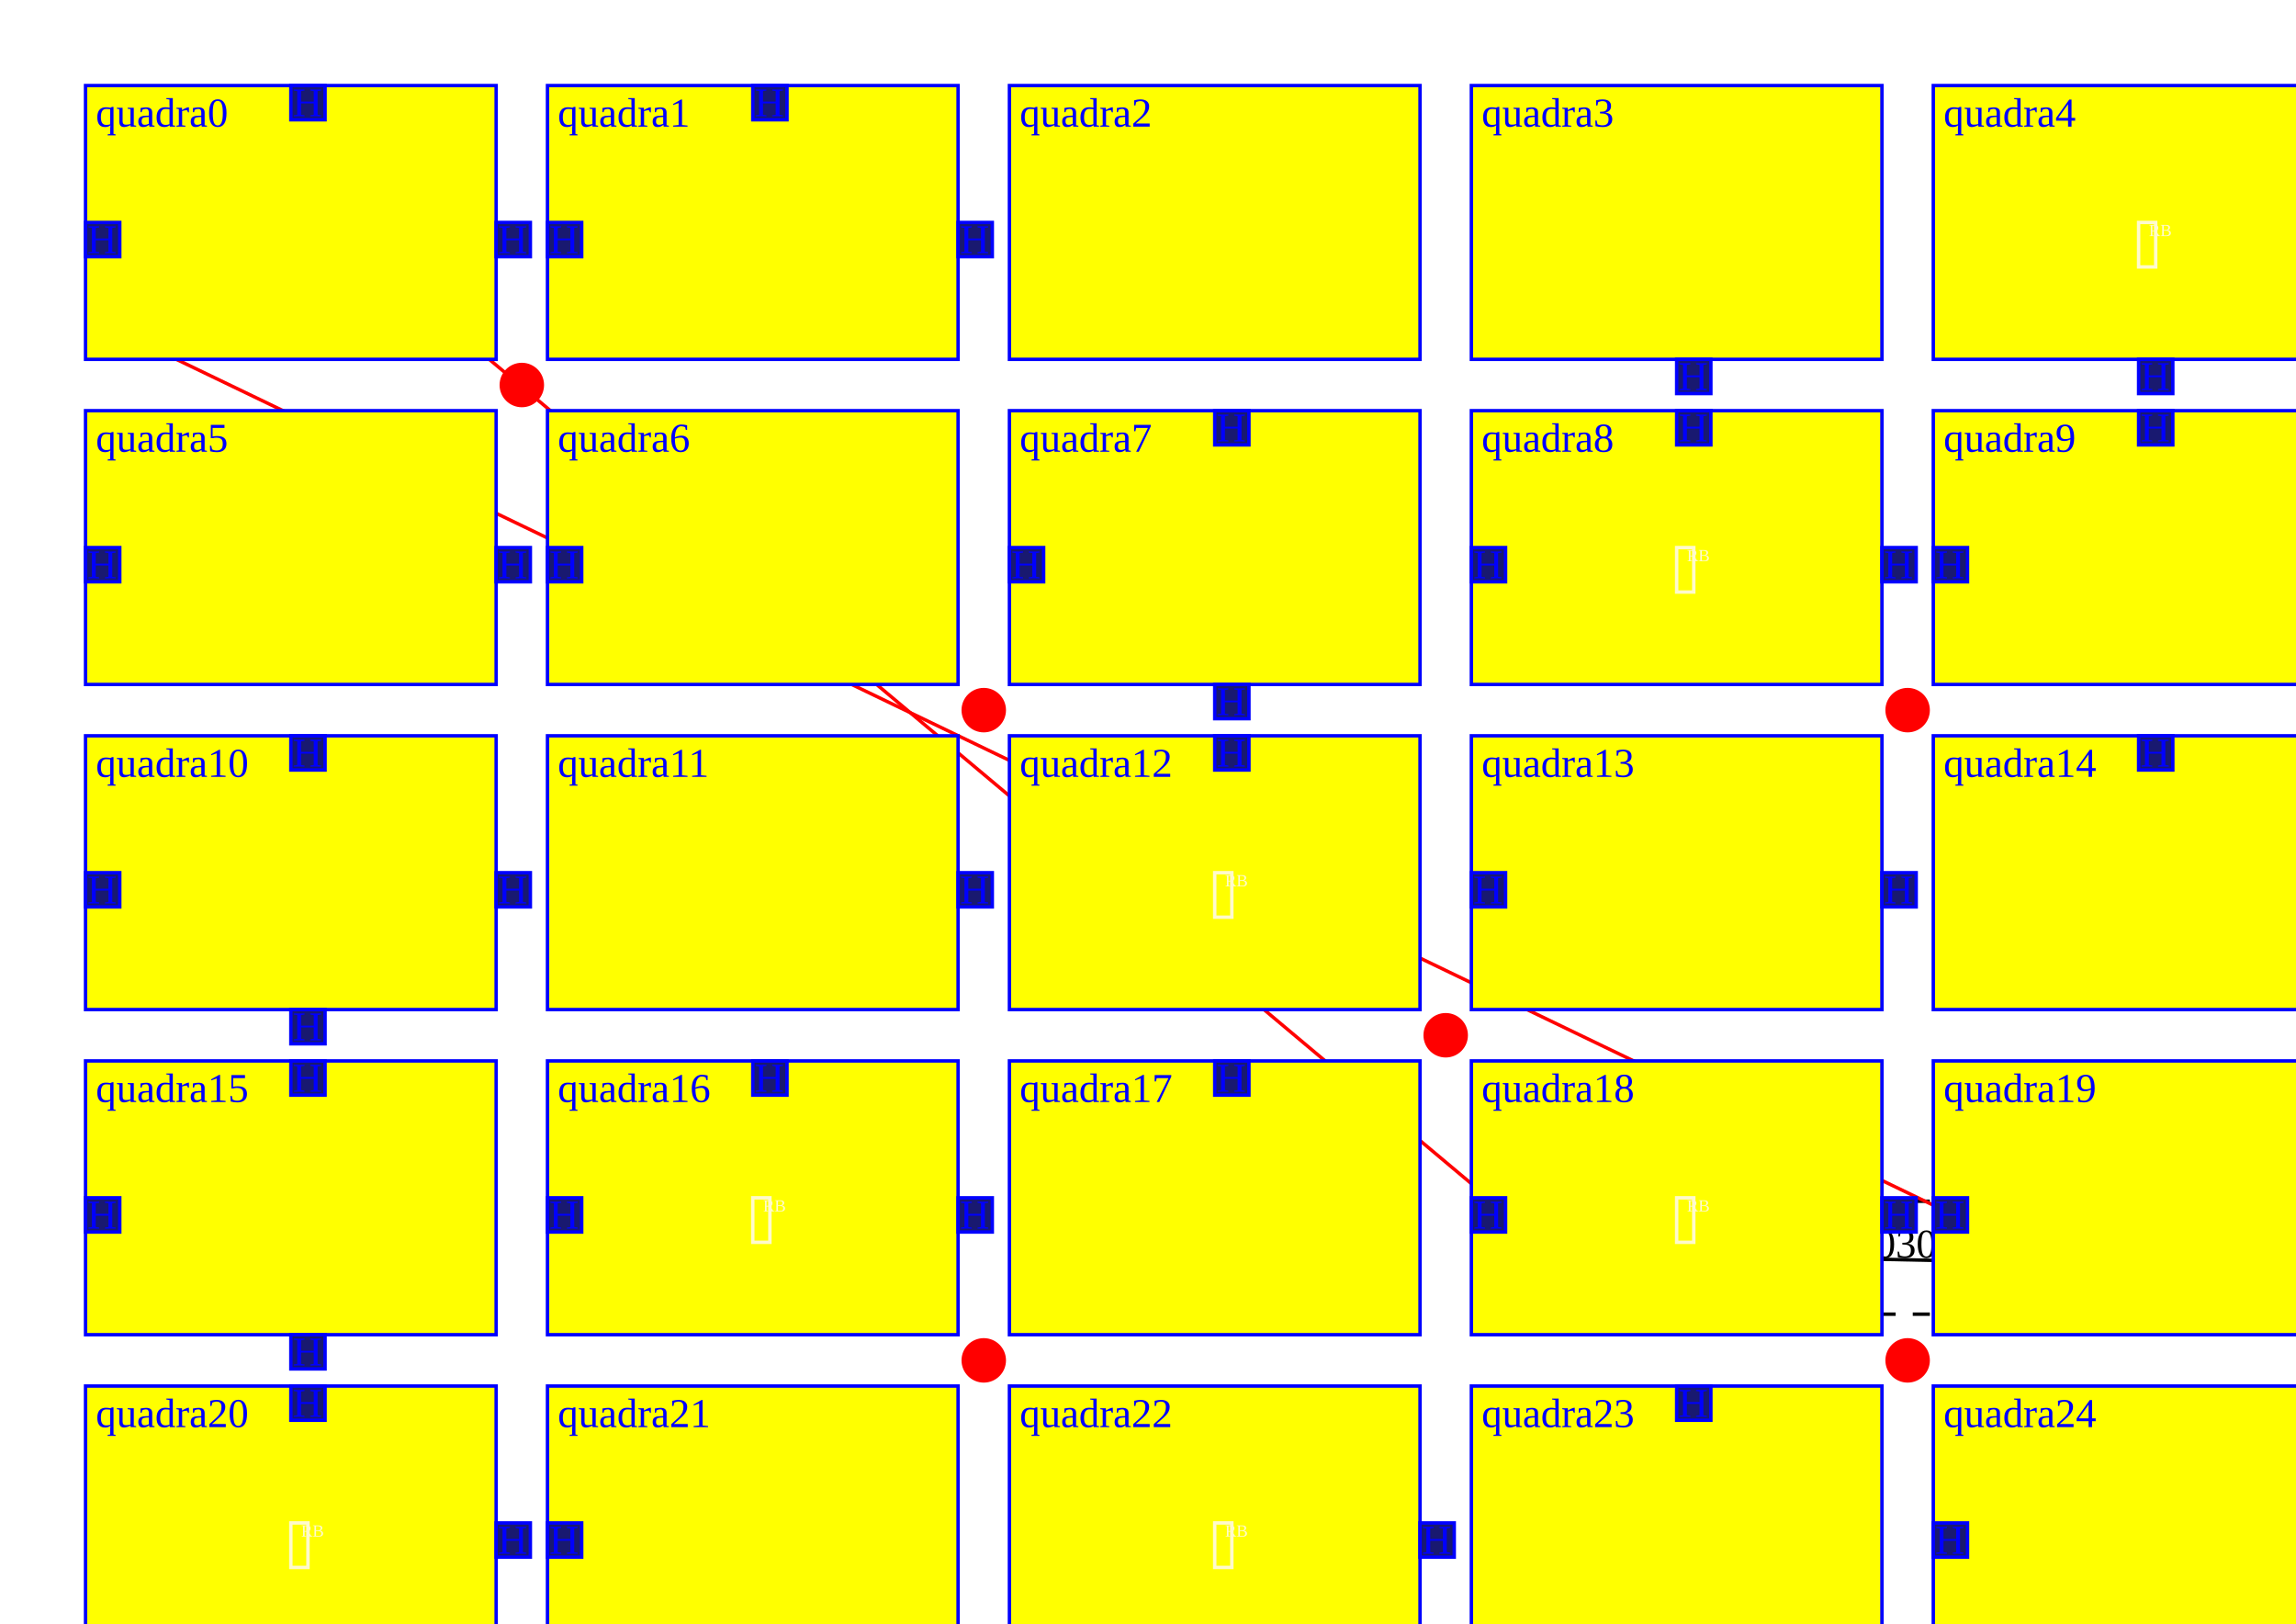
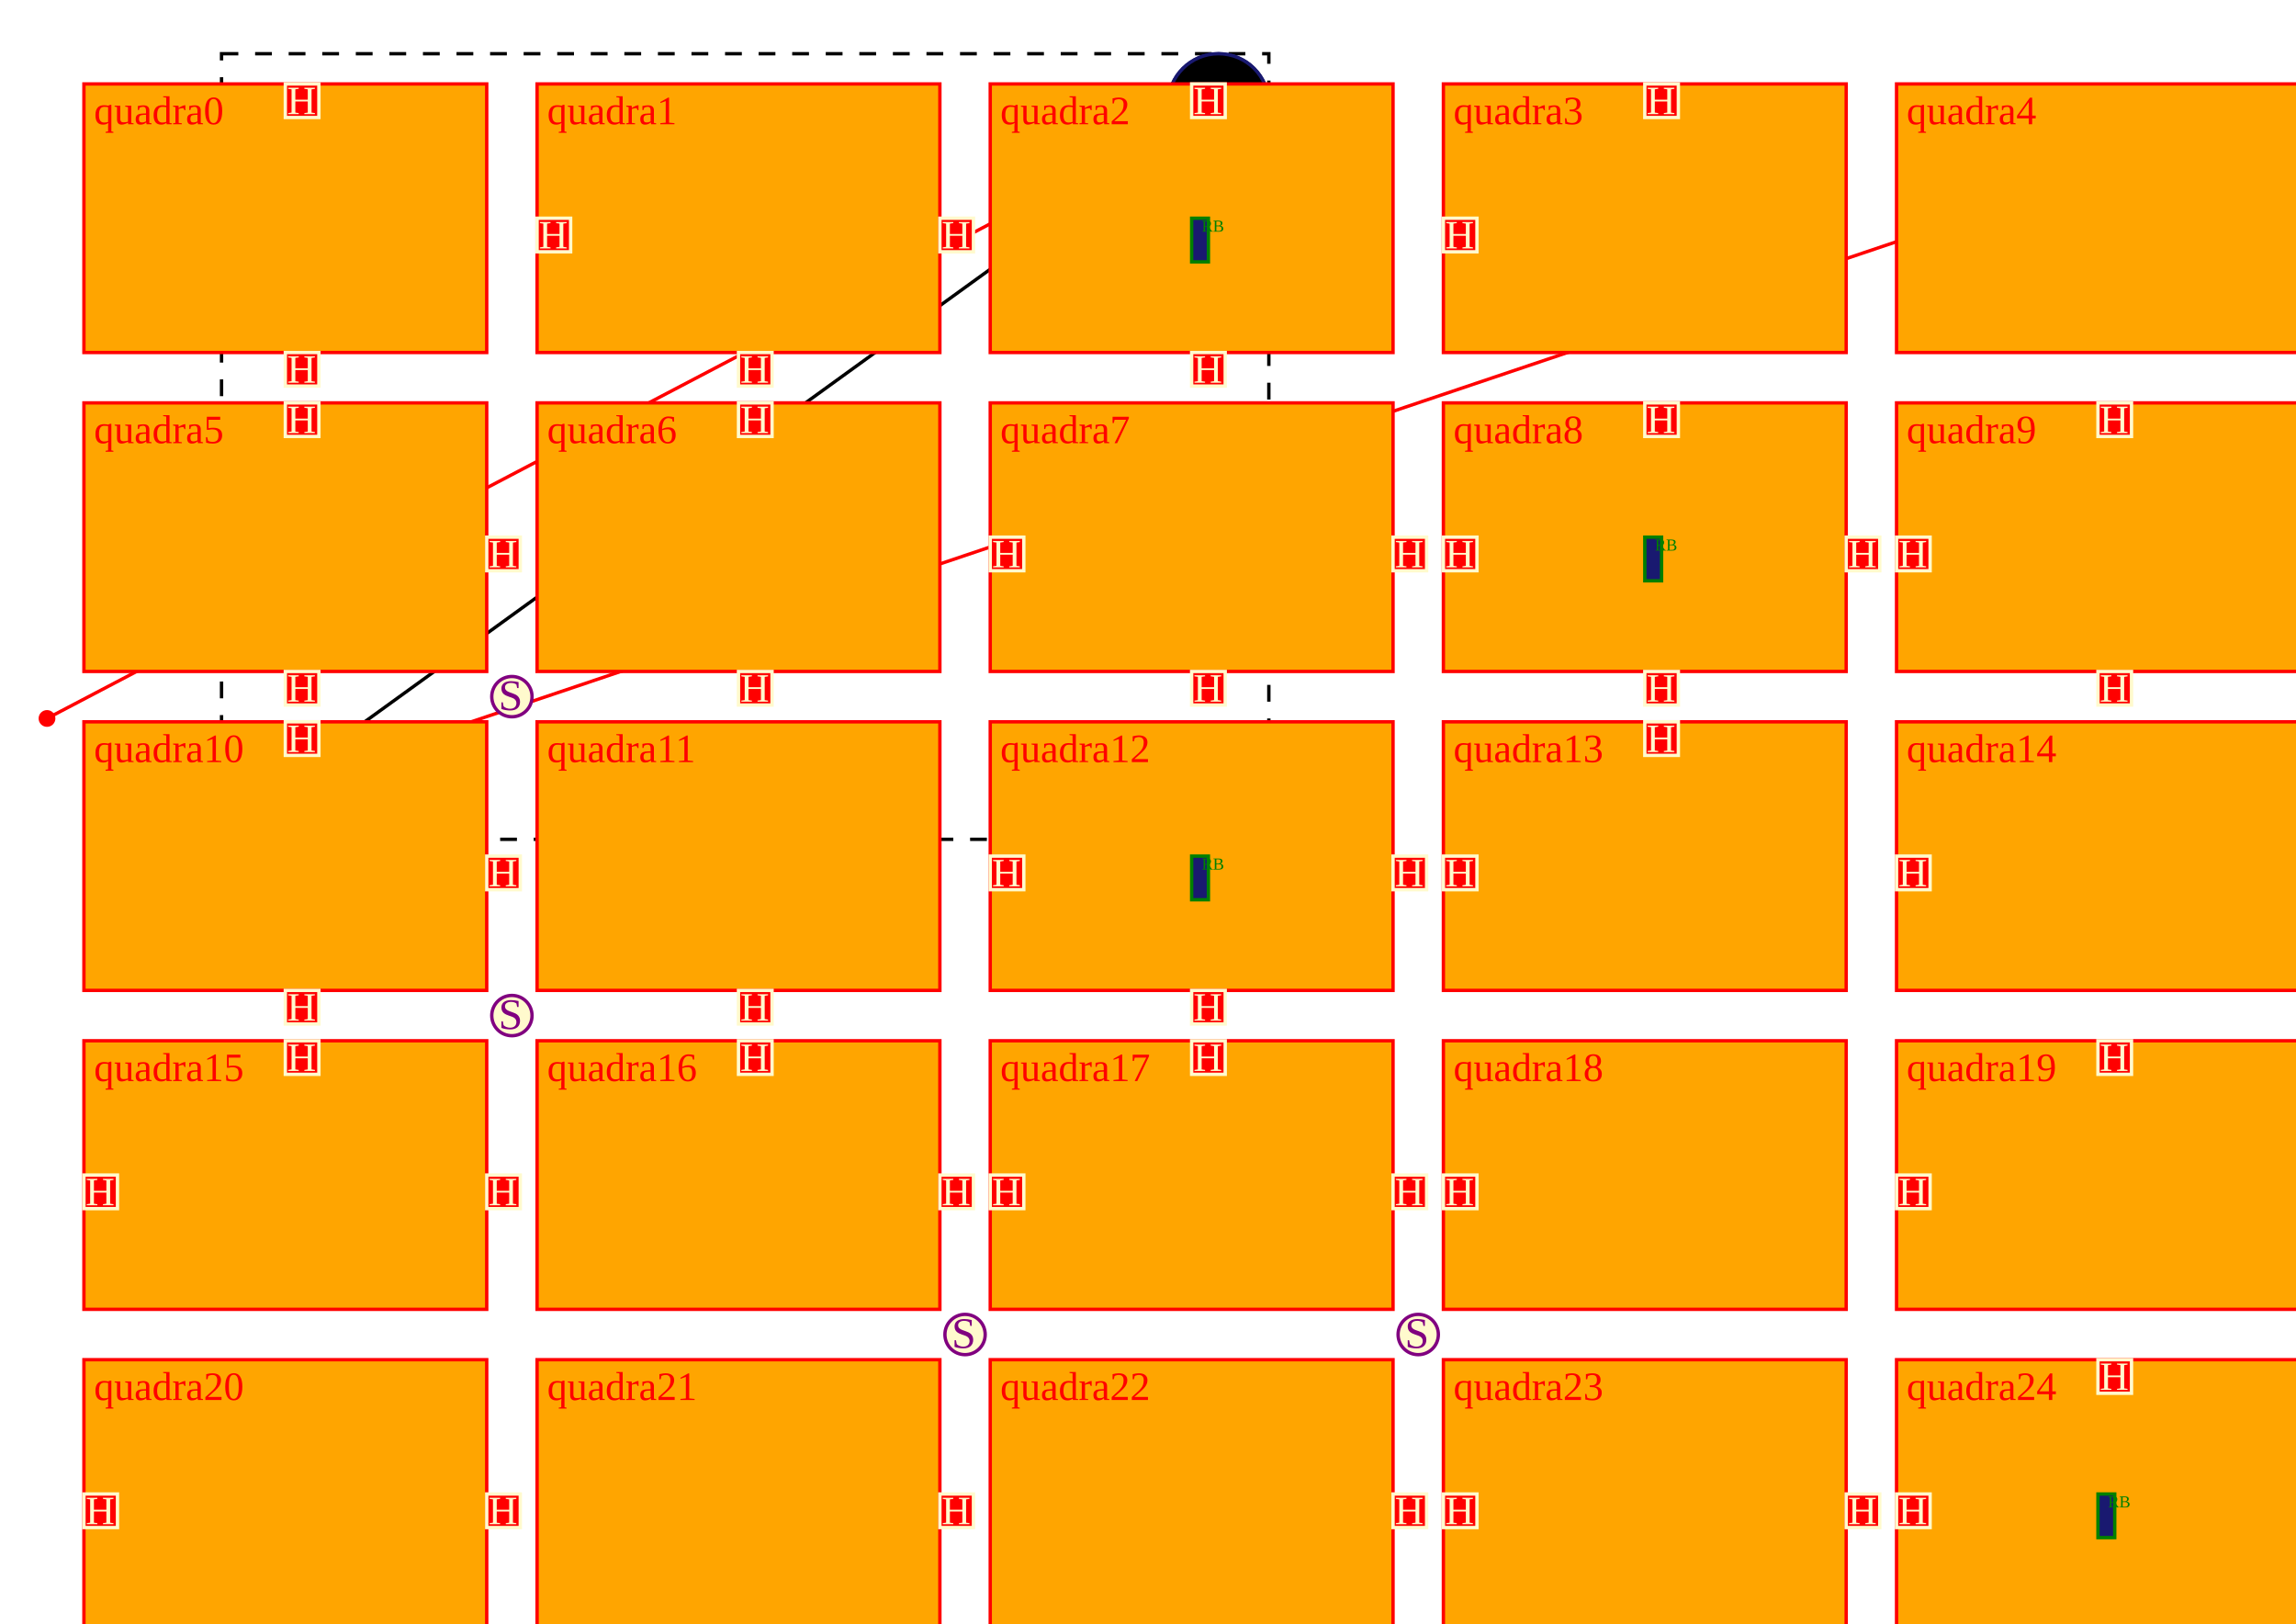
<svg>
-   <rect x="439" y="351" width="176" height="33" fill="none" stroke="black" stroke-dasharray="5" />
-   <circle cx="37" cy="98" r="2" fill="red" stroke="red" />
-   <line x1="37" y1="98" x2="600" y2="369" stroke="red" />
-   <circle cx="56" cy="32" r="2" fill="red" stroke="red" />
-   <line x1="56" y1="32" x2="454" y2="366" stroke="red" />
-   <line x1="600" y1="369" x2="454" y2="366" stroke="black" />
-   <text x="527" y="367.5"> 146.030819 </text>
-   <circle cx="600" cy="369" r="15" fill="black" stroke="midnightblue" stroke-width="1" />
-   <rect x="439" y="351" width="30" height="30" fill="black" stroke="midnightblue" stroke-width="1" />
-   <circle cx="600" cy="369" r="15" fill="black" stroke="midnightblue" stroke-width="1" />
-   <rect x="439" y="351" width="30" height="30" fill="black" stroke="midnightblue" stroke-width="1" />
-   <rect x="25" y="25" width="120" height="80" fill="yellow" stroke="blue" stroke-width="1" />
-   <text x="28" y="37" font-size="12" fill="blue"> quadra0 </text>
-   <rect x="160" y="25" width="120" height="80" fill="yellow" stroke="blue" stroke-width="1" />
-   <text x="163" y="37" font-size="12" fill="blue"> quadra1 </text>
-   <rect x="295" y="25" width="120" height="80" fill="yellow" stroke="blue" stroke-width="1" />
-   <text x="298" y="37" font-size="12" fill="blue"> quadra2 </text>
-   <rect x="430" y="25" width="120" height="80" fill="yellow" stroke="blue" stroke-width="1" />
-   <text x="433" y="37" font-size="12" fill="blue"> quadra3 </text>
-   <rect x="565" y="25" width="120" height="80" fill="yellow" stroke="blue" stroke-width="1" />
-   <text x="568" y="37" font-size="12" fill="blue"> quadra4 </text>
-   <rect x="25" y="120" width="120" height="80" fill="yellow" stroke="blue" stroke-width="1" />
-   <text x="28" y="132" font-size="12" fill="blue"> quadra5 </text>
-   <rect x="160" y="120" width="120" height="80" fill="yellow" stroke="blue" stroke-width="1" />
-   <text x="163" y="132" font-size="12" fill="blue"> quadra6 </text>
-   <rect x="295" y="120" width="120" height="80" fill="yellow" stroke="blue" stroke-width="1" />
-   <text x="298" y="132" font-size="12" fill="blue"> quadra7 </text>
-   <rect x="430" y="120" width="120" height="80" fill="yellow" stroke="blue" stroke-width="1" />
-   <text x="433" y="132" font-size="12" fill="blue"> quadra8 </text>
-   <rect x="565" y="120" width="120" height="80" fill="yellow" stroke="blue" stroke-width="1" />
-   <text x="568" y="132" font-size="12" fill="blue"> quadra9 </text>
-   <rect x="25" y="215" width="120" height="80" fill="yellow" stroke="blue" stroke-width="1" />
-   <text x="28" y="227" font-size="12" fill="blue"> quadra10 </text>
-   <rect x="160" y="215" width="120" height="80" fill="yellow" stroke="blue" stroke-width="1" />
-   <text x="163" y="227" font-size="12" fill="blue"> quadra11 </text>
-   <rect x="295" y="215" width="120" height="80" fill="yellow" stroke="blue" stroke-width="1" />
-   <text x="298" y="227" font-size="12" fill="blue"> quadra12 </text>
-   <rect x="430" y="215" width="120" height="80" fill="yellow" stroke="blue" stroke-width="1" />
-   <text x="433" y="227" font-size="12" fill="blue"> quadra13 </text>
-   <rect x="565" y="215" width="120" height="80" fill="yellow" stroke="blue" stroke-width="1" />
-   <text x="568" y="227" font-size="12" fill="blue"> quadra14 </text>
-   <rect x="25" y="310" width="120" height="80" fill="yellow" stroke="blue" stroke-width="1" />
-   <text x="28" y="322" font-size="12" fill="blue"> quadra15 </text>
-   <rect x="160" y="310" width="120" height="80" fill="yellow" stroke="blue" stroke-width="1" />
-   <text x="163" y="322" font-size="12" fill="blue"> quadra16 </text>
-   <rect x="295" y="310" width="120" height="80" fill="yellow" stroke="blue" stroke-width="1" />
-   <text x="298" y="322" font-size="12" fill="blue"> quadra17 </text>
-   <rect x="430" y="310" width="120" height="80" fill="yellow" stroke="blue" stroke-width="1" />
-   <text x="433" y="322" font-size="12" fill="blue"> quadra18 </text>
-   <rect x="565" y="310" width="120" height="80" fill="yellow" stroke="blue" stroke-width="1" />
-   <text x="568" y="322" font-size="12" fill="blue"> quadra19 </text>
-   <rect x="25" y="405" width="120" height="80" fill="yellow" stroke="blue" stroke-width="1" />
-   <text x="28" y="417" font-size="12" fill="blue"> quadra20 </text>
-   <rect x="160" y="405" width="120" height="80" fill="yellow" stroke="blue" stroke-width="1" />
-   <text x="163" y="417" font-size="12" fill="blue"> quadra21 </text>
-   <rect x="295" y="405" width="120" height="80" fill="yellow" stroke="blue" stroke-width="1" />
-   <text x="298" y="417" font-size="12" fill="blue"> quadra22 </text>
-   <rect x="430" y="405" width="120" height="80" fill="yellow" stroke="blue" stroke-width="1" />
-   <text x="433" y="417" font-size="12" fill="blue"> quadra23 </text>
-   <rect x="565" y="405" width="120" height="80" fill="yellow" stroke="blue" stroke-width="1" />
-   <text x="568" y="417" font-size="12" fill="blue"> quadra24 </text>
-   <rect x="85" y="25" width="10" height="10" fill="midnightblue" stroke="blue" stroke-width="1" />
-   <text x="85.5" y="34" font-size="12" fill="blue"> H </text>
-   <rect x="145" y="65" width="10" height="10" fill="midnightblue" stroke="blue" stroke-width="1" />
-   <text x="145.5" y="74" font-size="12" fill="blue"> H </text>
-   <rect x="25" y="65" width="10" height="10" fill="midnightblue" stroke="blue" stroke-width="1" />
-   <text x="25.5" y="74" font-size="12" fill="blue"> H </text>
-   <rect x="220" y="25" width="10" height="10" fill="midnightblue" stroke="blue" stroke-width="1" />
-   <text x="220.5" y="34" font-size="12" fill="blue"> H </text>
-   <rect x="280" y="65" width="10" height="10" fill="midnightblue" stroke="blue" stroke-width="1" />
-   <text x="280.5" y="74" font-size="12" fill="blue"> H </text>
-   <rect x="160" y="65" width="10" height="10" fill="midnightblue" stroke="blue" stroke-width="1" />
-   <text x="160.5" y="74" font-size="12" fill="blue"> H </text>
-   <rect x="490" y="105" width="10" height="10" fill="midnightblue" stroke="blue" stroke-width="1" />
-   <text x="490.5" y="114" font-size="12" fill="blue"> H </text>
-   <rect x="625" y="105" width="10" height="10" fill="midnightblue" stroke="blue" stroke-width="1" />
-   <text x="625.5" y="114" font-size="12" fill="blue"> H </text>
-   <rect x="145" y="160" width="10" height="10" fill="midnightblue" stroke="blue" stroke-width="1" />
-   <text x="145.5" y="169" font-size="12" fill="blue"> H </text>
-   <rect x="25" y="160" width="10" height="10" fill="midnightblue" stroke="blue" stroke-width="1" />
-   <text x="25.5" y="169" font-size="12" fill="blue"> H </text>
-   <rect x="160" y="160" width="10" height="10" fill="midnightblue" stroke="blue" stroke-width="1" />
-   <text x="160.5" y="169" font-size="12" fill="blue"> H </text>
-   <rect x="355" y="120" width="10" height="10" fill="midnightblue" stroke="blue" stroke-width="1" />
-   <text x="355.5" y="129" font-size="12" fill="blue"> H </text>
-   <rect x="355" y="200" width="10" height="10" fill="midnightblue" stroke="blue" stroke-width="1" />
-   <text x="355.5" y="209" font-size="12" fill="blue"> H </text>
-   <rect x="295" y="160" width="10" height="10" fill="midnightblue" stroke="blue" stroke-width="1" />
-   <text x="295.5" y="169" font-size="12" fill="blue"> H </text>
-   <rect x="490" y="120" width="10" height="10" fill="midnightblue" stroke="blue" stroke-width="1" />
-   <text x="490.5" y="129" font-size="12" fill="blue"> H </text>
-   <rect x="550" y="160" width="10" height="10" fill="midnightblue" stroke="blue" stroke-width="1" />
-   <text x="550.5" y="169" font-size="12" fill="blue"> H </text>
-   <rect x="430" y="160" width="10" height="10" fill="midnightblue" stroke="blue" stroke-width="1" />
-   <text x="430.5" y="169" font-size="12" fill="blue"> H </text>
-   <rect x="625" y="120" width="10" height="10" fill="midnightblue" stroke="blue" stroke-width="1" />
-   <text x="625.5" y="129" font-size="12" fill="blue"> H </text>
-   <rect x="565" y="160" width="10" height="10" fill="midnightblue" stroke="blue" stroke-width="1" />
-   <text x="565.5" y="169" font-size="12" fill="blue"> H </text>
-   <rect x="85" y="215" width="10" height="10" fill="midnightblue" stroke="blue" stroke-width="1" />
-   <text x="85.5" y="224" font-size="12" fill="blue"> H </text>
-   <rect x="145" y="255" width="10" height="10" fill="midnightblue" stroke="blue" stroke-width="1" />
-   <text x="145.5" y="264" font-size="12" fill="blue"> H </text>
-   <rect x="85" y="295" width="10" height="10" fill="midnightblue" stroke="blue" stroke-width="1" />
-   <text x="85.5" y="304" font-size="12" fill="blue"> H </text>
-   <rect x="25" y="255" width="10" height="10" fill="midnightblue" stroke="blue" stroke-width="1" />
-   <text x="25.5" y="264" font-size="12" fill="blue"> H </text>
-   <rect x="280" y="255" width="10" height="10" fill="midnightblue" stroke="blue" stroke-width="1" />
-   <text x="280.5" y="264" font-size="12" fill="blue"> H </text>
-   <rect x="355" y="215" width="10" height="10" fill="midnightblue" stroke="blue" stroke-width="1" />
-   <text x="355.5" y="224" font-size="12" fill="blue"> H </text>
-   <rect x="550" y="255" width="10" height="10" fill="midnightblue" stroke="blue" stroke-width="1" />
-   <text x="550.5" y="264" font-size="12" fill="blue"> H </text>
-   <rect x="430" y="255" width="10" height="10" fill="midnightblue" stroke="blue" stroke-width="1" />
-   <text x="430.5" y="264" font-size="12" fill="blue"> H </text>
-   <rect x="625" y="215" width="10" height="10" fill="midnightblue" stroke="blue" stroke-width="1" />
-   <text x="625.5" y="224" font-size="12" fill="blue"> H </text>
-   <rect x="685" y="255" width="10" height="10" fill="midnightblue" stroke="blue" stroke-width="1" />
-   <text x="685.5" y="264" font-size="12" fill="blue"> H </text>
-   <rect x="85" y="310" width="10" height="10" fill="midnightblue" stroke="blue" stroke-width="1" />
-   <text x="85.5" y="319" font-size="12" fill="blue"> H </text>
-   <rect x="85" y="390" width="10" height="10" fill="midnightblue" stroke="blue" stroke-width="1" />
-   <text x="85.5" y="399" font-size="12" fill="blue"> H </text>
-   <rect x="25" y="350" width="10" height="10" fill="midnightblue" stroke="blue" stroke-width="1" />
-   <text x="25.5" y="359" font-size="12" fill="blue"> H </text>
-   <rect x="220" y="310" width="10" height="10" fill="midnightblue" stroke="blue" stroke-width="1" />
-   <text x="220.5" y="319" font-size="12" fill="blue"> H </text>
-   <rect x="280" y="350" width="10" height="10" fill="midnightblue" stroke="blue" stroke-width="1" />
-   <text x="280.5" y="359" font-size="12" fill="blue"> H </text>
-   <rect x="160" y="350" width="10" height="10" fill="midnightblue" stroke="blue" stroke-width="1" />
-   <text x="160.5" y="359" font-size="12" fill="blue"> H </text>
-   <rect x="355" y="310" width="10" height="10" fill="midnightblue" stroke="blue" stroke-width="1" />
-   <text x="355.5" y="319" font-size="12" fill="blue"> H </text>
-   <rect x="550" y="350" width="10" height="10" fill="midnightblue" stroke="blue" stroke-width="1" />
-   <text x="550.5" y="359" font-size="12" fill="blue"> H </text>
-   <rect x="430" y="350" width="10" height="10" fill="midnightblue" stroke="blue" stroke-width="1" />
-   <text x="430.5" y="359" font-size="12" fill="blue"> H </text>
-   <rect x="685" y="350" width="10" height="10" fill="midnightblue" stroke="blue" stroke-width="1" />
-   <text x="685.5" y="359" font-size="12" fill="blue"> H </text>
-   <rect x="565" y="350" width="10" height="10" fill="midnightblue" stroke="blue" stroke-width="1" />
-   <text x="565.5" y="359" font-size="12" fill="blue"> H </text>
-   <rect x="85" y="405" width="10" height="10" fill="midnightblue" stroke="blue" stroke-width="1" />
-   <text x="85.5" y="414" font-size="12" fill="blue"> H </text>
-   <rect x="145" y="445" width="10" height="10" fill="midnightblue" stroke="blue" stroke-width="1" />
-   <text x="145.5" y="454" font-size="12" fill="blue"> H </text>
-   <rect x="85" y="485" width="10" height="10" fill="midnightblue" stroke="blue" stroke-width="1" />
-   <text x="85.5" y="494" font-size="12" fill="blue"> H </text>
-   <rect x="220" y="485" width="10" height="10" fill="midnightblue" stroke="blue" stroke-width="1" />
-   <text x="220.5" y="494" font-size="12" fill="blue"> H </text>
-   <rect x="160" y="445" width="10" height="10" fill="midnightblue" stroke="blue" stroke-width="1" />
-   <text x="160.5" y="454" font-size="12" fill="blue"> H </text>
-   <rect x="415" y="445" width="10" height="10" fill="midnightblue" stroke="blue" stroke-width="1" />
-   <text x="415.5" y="454" font-size="12" fill="blue"> H </text>
-   <rect x="490" y="405" width="10" height="10" fill="midnightblue" stroke="blue" stroke-width="1" />
-   <text x="490.5" y="414" font-size="12" fill="blue"> H </text>
-   <rect x="625" y="485" width="10" height="10" fill="midnightblue" stroke="blue" stroke-width="1" />
-   <text x="625.5" y="494" font-size="12" fill="blue"> H </text>
-   <rect x="565" y="445" width="10" height="10" fill="midnightblue" stroke="blue" stroke-width="1" />
-   <text x="565.5" y="454" font-size="12" fill="blue"> H </text>
-   <circle cx="152.5" cy="112.5" r="6" fill="red" stroke="red" stroke-width="1" />
-   <text x="148.5" y="116.5" font-size="13" fill="red"> S </text>
-   <circle cx="287.5" cy="207.5" r="6" fill="red" stroke="red" stroke-width="1" />
-   <text x="283.5" y="211.5" font-size="13" fill="red"> S </text>
-   <circle cx="557.5" cy="207.5" r="6" fill="red" stroke="red" stroke-width="1" />
-   <text x="553.5" y="211.5" font-size="13" fill="red"> S </text>
-   <circle cx="422.5" cy="302.5" r="6" fill="red" stroke="red" stroke-width="1" />
-   <text x="418.5" y="306.5" font-size="13" fill="red"> S </text>
-   <circle cx="287.5" cy="397.5" r="6" fill="red" stroke="red" stroke-width="1" />
-   <text x="283.5" y="401.5" font-size="13" fill="red"> S </text>
-   <circle cx="557.5" cy="397.5" r="6" fill="red" stroke="red" stroke-width="1" />
-   <text x="553.5" y="401.5" font-size="13" fill="red"> S </text>
-   <circle cx="152.5" cy="492.5" r="6" fill="red" stroke="red" stroke-width="1" />
-   <text x="148.5" y="496.5" font-size="13" fill="red"> S </text>
-   <rect x="625" y="65" width="5" height="13" fill="yellow" stroke="lemonchiffon" stroke-width="1" />
-   <text x="628" y="69" font-size="5" fill="lemonchiffon"> RB </text>
-   <rect x="490" y="160" width="5" height="13" fill="yellow" stroke="lemonchiffon" stroke-width="1" />
-   <text x="493" y="164" font-size="5" fill="lemonchiffon"> RB </text>
-   <rect x="355" y="255" width="5" height="13" fill="yellow" stroke="lemonchiffon" stroke-width="1" />
-   <text x="358" y="259" font-size="5" fill="lemonchiffon"> RB </text>
-   <rect x="220" y="350" width="5" height="13" fill="yellow" stroke="lemonchiffon" stroke-width="1" />
-   <text x="223" y="354" font-size="5" fill="lemonchiffon"> RB </text>
-   <rect x="490" y="350" width="5" height="13" fill="yellow" stroke="lemonchiffon" stroke-width="1" />
-   <text x="493" y="354" font-size="5" fill="lemonchiffon"> RB </text>
-   <rect x="85" y="445" width="5" height="13" fill="yellow" stroke="lemonchiffon" stroke-width="1" />
-   <text x="88" y="449" font-size="5" fill="lemonchiffon"> RB </text>
-   <rect x="355" y="445" width="5" height="13" fill="yellow" stroke="lemonchiffon" stroke-width="1" />
-   <text x="358" y="449" font-size="5" fill="lemonchiffon"> RB </text>
+   <rect x="66" y="16" width="312" height="234" fill="none" stroke="black" stroke-dasharray="5" />
+   <circle cx="14" cy="214" r="2" fill="red" stroke="red" />
+   <line x1="14" y1="214" x2="363" y2="31" stroke="red" />
+   <circle cx="657" cy="41" r="2" fill="red" stroke="red" />
+   <line x1="657" y1="41" x2="81" y2="235" stroke="red" />
+   <line x1="363" y1="31" x2="81" y2="235" stroke="black" />
+   <text x="222" y="133"> 348.051720 </text>
+   <circle cx="363" cy="31" r="15" fill="black" stroke="midnightblue" stroke-width="1" />
+   <rect x="66" y="220" width="30" height="30" fill="black" stroke="midnightblue" stroke-width="1" />
+   <circle cx="363" cy="31" r="15" fill="black" stroke="midnightblue" stroke-width="1" />
+   <rect x="66" y="220" width="30" height="30" fill="black" stroke="midnightblue" stroke-width="1" />
+   <rect x="25" y="25" width="120" height="80" fill="orange" stroke="red" stroke-width="1" />
+   <text x="28" y="37" font-size="12" fill="red"> quadra0 </text>
+   <rect x="160" y="25" width="120" height="80" fill="orange" stroke="red" stroke-width="1" />
+   <text x="163" y="37" font-size="12" fill="red"> quadra1 </text>
+   <rect x="295" y="25" width="120" height="80" fill="orange" stroke="red" stroke-width="1" />
+   <text x="298" y="37" font-size="12" fill="red"> quadra2 </text>
+   <rect x="430" y="25" width="120" height="80" fill="orange" stroke="red" stroke-width="1" />
+   <text x="433" y="37" font-size="12" fill="red"> quadra3 </text>
+   <rect x="565" y="25" width="120" height="80" fill="orange" stroke="red" stroke-width="1" />
+   <text x="568" y="37" font-size="12" fill="red"> quadra4 </text>
+   <rect x="25" y="120" width="120" height="80" fill="orange" stroke="red" stroke-width="1" />
+   <text x="28" y="132" font-size="12" fill="red"> quadra5 </text>
+   <rect x="160" y="120" width="120" height="80" fill="orange" stroke="red" stroke-width="1" />
+   <text x="163" y="132" font-size="12" fill="red"> quadra6 </text>
+   <rect x="295" y="120" width="120" height="80" fill="orange" stroke="red" stroke-width="1" />
+   <text x="298" y="132" font-size="12" fill="red"> quadra7 </text>
+   <rect x="430" y="120" width="120" height="80" fill="orange" stroke="red" stroke-width="1" />
+   <text x="433" y="132" font-size="12" fill="red"> quadra8 </text>
+   <rect x="565" y="120" width="120" height="80" fill="orange" stroke="red" stroke-width="1" />
+   <text x="568" y="132" font-size="12" fill="red"> quadra9 </text>
+   <rect x="25" y="215" width="120" height="80" fill="orange" stroke="red" stroke-width="1" />
+   <text x="28" y="227" font-size="12" fill="red"> quadra10 </text>
+   <rect x="160" y="215" width="120" height="80" fill="orange" stroke="red" stroke-width="1" />
+   <text x="163" y="227" font-size="12" fill="red"> quadra11 </text>
+   <rect x="295" y="215" width="120" height="80" fill="orange" stroke="red" stroke-width="1" />
+   <text x="298" y="227" font-size="12" fill="red"> quadra12 </text>
+   <rect x="430" y="215" width="120" height="80" fill="orange" stroke="red" stroke-width="1" />
+   <text x="433" y="227" font-size="12" fill="red"> quadra13 </text>
+   <rect x="565" y="215" width="120" height="80" fill="orange" stroke="red" stroke-width="1" />
+   <text x="568" y="227" font-size="12" fill="red"> quadra14 </text>
+   <rect x="25" y="310" width="120" height="80" fill="orange" stroke="red" stroke-width="1" />
+   <text x="28" y="322" font-size="12" fill="red"> quadra15 </text>
+   <rect x="160" y="310" width="120" height="80" fill="orange" stroke="red" stroke-width="1" />
+   <text x="163" y="322" font-size="12" fill="red"> quadra16 </text>
+   <rect x="295" y="310" width="120" height="80" fill="orange" stroke="red" stroke-width="1" />
+   <text x="298" y="322" font-size="12" fill="red"> quadra17 </text>
+   <rect x="430" y="310" width="120" height="80" fill="orange" stroke="red" stroke-width="1" />
+   <text x="433" y="322" font-size="12" fill="red"> quadra18 </text>
+   <rect x="565" y="310" width="120" height="80" fill="orange" stroke="red" stroke-width="1" />
+   <text x="568" y="322" font-size="12" fill="red"> quadra19 </text>
+   <rect x="25" y="405" width="120" height="80" fill="orange" stroke="red" stroke-width="1" />
+   <text x="28" y="417" font-size="12" fill="red"> quadra20 </text>
+   <rect x="160" y="405" width="120" height="80" fill="orange" stroke="red" stroke-width="1" />
+   <text x="163" y="417" font-size="12" fill="red"> quadra21 </text>
+   <rect x="295" y="405" width="120" height="80" fill="orange" stroke="red" stroke-width="1" />
+   <text x="298" y="417" font-size="12" fill="red"> quadra22 </text>
+   <rect x="430" y="405" width="120" height="80" fill="orange" stroke="red" stroke-width="1" />
+   <text x="433" y="417" font-size="12" fill="red"> quadra23 </text>
+   <rect x="565" y="405" width="120" height="80" fill="orange" stroke="red" stroke-width="1" />
+   <text x="568" y="417" font-size="12" fill="red"> quadra24 </text>
+   <rect x="85" y="25" width="10" height="10" fill="red" stroke="lemonchiffon" stroke-width="1" />
+   <text x="85.5" y="34" font-size="12" fill="lemonchiffon"> H </text>
+   <rect x="85" y="105" width="10" height="10" fill="red" stroke="lemonchiffon" stroke-width="1" />
+   <text x="85.5" y="114" font-size="12" fill="lemonchiffon"> H </text>
+   <rect x="280" y="65" width="10" height="10" fill="red" stroke="lemonchiffon" stroke-width="1" />
+   <text x="280.5" y="74" font-size="12" fill="lemonchiffon"> H </text>
+   <rect x="220" y="105" width="10" height="10" fill="red" stroke="lemonchiffon" stroke-width="1" />
+   <text x="220.5" y="114" font-size="12" fill="lemonchiffon"> H </text>
+   <rect x="160" y="65" width="10" height="10" fill="red" stroke="lemonchiffon" stroke-width="1" />
+   <text x="160.5" y="74" font-size="12" fill="lemonchiffon"> H </text>
+   <rect x="355" y="25" width="10" height="10" fill="red" stroke="lemonchiffon" stroke-width="1" />
+   <text x="355.5" y="34" font-size="12" fill="lemonchiffon"> H </text>
+   <rect x="355" y="105" width="10" height="10" fill="red" stroke="lemonchiffon" stroke-width="1" />
+   <text x="355.5" y="114" font-size="12" fill="lemonchiffon"> H </text>
+   <rect x="490" y="25" width="10" height="10" fill="red" stroke="lemonchiffon" stroke-width="1" />
+   <text x="490.5" y="34" font-size="12" fill="lemonchiffon"> H </text>
+   <rect x="430" y="65" width="10" height="10" fill="red" stroke="lemonchiffon" stroke-width="1" />
+   <text x="430.5" y="74" font-size="12" fill="lemonchiffon"> H </text>
+   <rect x="685" y="65" width="10" height="10" fill="red" stroke="lemonchiffon" stroke-width="1" />
+   <text x="685.5" y="74" font-size="12" fill="lemonchiffon"> H </text>
+   <rect x="85" y="120" width="10" height="10" fill="red" stroke="lemonchiffon" stroke-width="1" />
+   <text x="85.5" y="129" font-size="12" fill="lemonchiffon"> H </text>
+   <rect x="145" y="160" width="10" height="10" fill="red" stroke="lemonchiffon" stroke-width="1" />
+   <text x="145.5" y="169" font-size="12" fill="lemonchiffon"> H </text>
+   <rect x="85" y="200" width="10" height="10" fill="red" stroke="lemonchiffon" stroke-width="1" />
+   <text x="85.5" y="209" font-size="12" fill="lemonchiffon"> H </text>
+   <rect x="220" y="120" width="10" height="10" fill="red" stroke="lemonchiffon" stroke-width="1" />
+   <text x="220.5" y="129" font-size="12" fill="lemonchiffon"> H </text>
+   <rect x="220" y="200" width="10" height="10" fill="red" stroke="lemonchiffon" stroke-width="1" />
+   <text x="220.5" y="209" font-size="12" fill="lemonchiffon"> H </text>
+   <rect x="415" y="160" width="10" height="10" fill="red" stroke="lemonchiffon" stroke-width="1" />
+   <text x="415.5" y="169" font-size="12" fill="lemonchiffon"> H </text>
+   <rect x="355" y="200" width="10" height="10" fill="red" stroke="lemonchiffon" stroke-width="1" />
+   <text x="355.5" y="209" font-size="12" fill="lemonchiffon"> H </text>
+   <rect x="295" y="160" width="10" height="10" fill="red" stroke="lemonchiffon" stroke-width="1" />
+   <text x="295.5" y="169" font-size="12" fill="lemonchiffon"> H </text>
+   <rect x="490" y="120" width="10" height="10" fill="red" stroke="lemonchiffon" stroke-width="1" />
+   <text x="490.5" y="129" font-size="12" fill="lemonchiffon"> H </text>
+   <rect x="550" y="160" width="10" height="10" fill="red" stroke="lemonchiffon" stroke-width="1" />
+   <text x="550.5" y="169" font-size="12" fill="lemonchiffon"> H </text>
+   <rect x="490" y="200" width="10" height="10" fill="red" stroke="lemonchiffon" stroke-width="1" />
+   <text x="490.5" y="209" font-size="12" fill="lemonchiffon"> H </text>
+   <rect x="430" y="160" width="10" height="10" fill="red" stroke="lemonchiffon" stroke-width="1" />
+   <text x="430.5" y="169" font-size="12" fill="lemonchiffon"> H </text>
+   <rect x="625" y="120" width="10" height="10" fill="red" stroke="lemonchiffon" stroke-width="1" />
+   <text x="625.5" y="129" font-size="12" fill="lemonchiffon"> H </text>
+   <rect x="625" y="200" width="10" height="10" fill="red" stroke="lemonchiffon" stroke-width="1" />
+   <text x="625.5" y="209" font-size="12" fill="lemonchiffon"> H </text>
+   <rect x="565" y="160" width="10" height="10" fill="red" stroke="lemonchiffon" stroke-width="1" />
+   <text x="565.5" y="169" font-size="12" fill="lemonchiffon"> H </text>
+   <rect x="85" y="215" width="10" height="10" fill="red" stroke="lemonchiffon" stroke-width="1" />
+   <text x="85.5" y="224" font-size="12" fill="lemonchiffon"> H </text>
+   <rect x="145" y="255" width="10" height="10" fill="red" stroke="lemonchiffon" stroke-width="1" />
+   <text x="145.5" y="264" font-size="12" fill="lemonchiffon"> H </text>
+   <rect x="85" y="295" width="10" height="10" fill="red" stroke="lemonchiffon" stroke-width="1" />
+   <text x="85.5" y="304" font-size="12" fill="lemonchiffon"> H </text>
+   <rect x="220" y="295" width="10" height="10" fill="red" stroke="lemonchiffon" stroke-width="1" />
+   <text x="220.5" y="304" font-size="12" fill="lemonchiffon"> H </text>
+   <rect x="415" y="255" width="10" height="10" fill="red" stroke="lemonchiffon" stroke-width="1" />
+   <text x="415.5" y="264" font-size="12" fill="lemonchiffon"> H </text>
+   <rect x="355" y="295" width="10" height="10" fill="red" stroke="lemonchiffon" stroke-width="1" />
+   <text x="355.5" y="304" font-size="12" fill="lemonchiffon"> H </text>
+   <rect x="295" y="255" width="10" height="10" fill="red" stroke="lemonchiffon" stroke-width="1" />
+   <text x="295.5" y="264" font-size="12" fill="lemonchiffon"> H </text>
+   <rect x="490" y="215" width="10" height="10" fill="red" stroke="lemonchiffon" stroke-width="1" />
+   <text x="490.5" y="224" font-size="12" fill="lemonchiffon"> H </text>
+   <rect x="430" y="255" width="10" height="10" fill="red" stroke="lemonchiffon" stroke-width="1" />
+   <text x="430.5" y="264" font-size="12" fill="lemonchiffon"> H </text>
+   <rect x="565" y="255" width="10" height="10" fill="red" stroke="lemonchiffon" stroke-width="1" />
+   <text x="565.5" y="264" font-size="12" fill="lemonchiffon"> H </text>
+   <rect x="85" y="310" width="10" height="10" fill="red" stroke="lemonchiffon" stroke-width="1" />
+   <text x="85.5" y="319" font-size="12" fill="lemonchiffon"> H </text>
+   <rect x="145" y="350" width="10" height="10" fill="red" stroke="lemonchiffon" stroke-width="1" />
+   <text x="145.5" y="359" font-size="12" fill="lemonchiffon"> H </text>
+   <rect x="25" y="350" width="10" height="10" fill="red" stroke="lemonchiffon" stroke-width="1" />
+   <text x="25.5" y="359" font-size="12" fill="lemonchiffon"> H </text>
+   <rect x="220" y="310" width="10" height="10" fill="red" stroke="lemonchiffon" stroke-width="1" />
+   <text x="220.5" y="319" font-size="12" fill="lemonchiffon"> H </text>
+   <rect x="280" y="350" width="10" height="10" fill="red" stroke="lemonchiffon" stroke-width="1" />
+   <text x="280.5" y="359" font-size="12" fill="lemonchiffon"> H </text>
+   <rect x="355" y="310" width="10" height="10" fill="red" stroke="lemonchiffon" stroke-width="1" />
+   <text x="355.5" y="319" font-size="12" fill="lemonchiffon"> H </text>
+   <rect x="415" y="350" width="10" height="10" fill="red" stroke="lemonchiffon" stroke-width="1" />
+   <text x="415.5" y="359" font-size="12" fill="lemonchiffon"> H </text>
+   <rect x="295" y="350" width="10" height="10" fill="red" stroke="lemonchiffon" stroke-width="1" />
+   <text x="295.5" y="359" font-size="12" fill="lemonchiffon"> H </text>
+   <rect x="430" y="350" width="10" height="10" fill="red" stroke="lemonchiffon" stroke-width="1" />
+   <text x="430.5" y="359" font-size="12" fill="lemonchiffon"> H </text>
+   <rect x="625" y="310" width="10" height="10" fill="red" stroke="lemonchiffon" stroke-width="1" />
+   <text x="625.5" y="319" font-size="12" fill="lemonchiffon"> H </text>
+   <rect x="565" y="350" width="10" height="10" fill="red" stroke="lemonchiffon" stroke-width="1" />
+   <text x="565.5" y="359" font-size="12" fill="lemonchiffon"> H </text>
+   <rect x="145" y="445" width="10" height="10" fill="red" stroke="lemonchiffon" stroke-width="1" />
+   <text x="145.5" y="454" font-size="12" fill="lemonchiffon"> H </text>
+   <rect x="25" y="445" width="10" height="10" fill="red" stroke="lemonchiffon" stroke-width="1" />
+   <text x="25.5" y="454" font-size="12" fill="lemonchiffon"> H </text>
+   <rect x="280" y="445" width="10" height="10" fill="red" stroke="lemonchiffon" stroke-width="1" />
+   <text x="280.5" y="454" font-size="12" fill="lemonchiffon"> H </text>
+   <rect x="415" y="445" width="10" height="10" fill="red" stroke="lemonchiffon" stroke-width="1" />
+   <text x="415.5" y="454" font-size="12" fill="lemonchiffon"> H </text>
+   <rect x="355" y="485" width="10" height="10" fill="red" stroke="lemonchiffon" stroke-width="1" />
+   <text x="355.5" y="494" font-size="12" fill="lemonchiffon"> H </text>
+   <rect x="550" y="445" width="10" height="10" fill="red" stroke="lemonchiffon" stroke-width="1" />
+   <text x="550.5" y="454" font-size="12" fill="lemonchiffon"> H </text>
+   <rect x="490" y="485" width="10" height="10" fill="red" stroke="lemonchiffon" stroke-width="1" />
+   <text x="490.5" y="494" font-size="12" fill="lemonchiffon"> H </text>
+   <rect x="430" y="445" width="10" height="10" fill="red" stroke="lemonchiffon" stroke-width="1" />
+   <text x="430.5" y="454" font-size="12" fill="lemonchiffon"> H </text>
+   <rect x="625" y="405" width="10" height="10" fill="red" stroke="lemonchiffon" stroke-width="1" />
+   <text x="625.5" y="414" font-size="12" fill="lemonchiffon"> H </text>
+   <rect x="625" y="485" width="10" height="10" fill="red" stroke="lemonchiffon" stroke-width="1" />
+   <text x="625.5" y="494" font-size="12" fill="lemonchiffon"> H </text>
+   <rect x="565" y="445" width="10" height="10" fill="red" stroke="lemonchiffon" stroke-width="1" />
+   <text x="565.5" y="454" font-size="12" fill="lemonchiffon"> H </text>
+   <circle cx="152.5" cy="207.5" r="6" fill="lemonchiffon" stroke="purple" stroke-width="1" />
+   <text x="148.5" y="211.5" font-size="13" fill="purple"> S </text>
+   <circle cx="152.5" cy="302.5" r="6" fill="lemonchiffon" stroke="purple" stroke-width="1" />
+   <text x="148.5" y="306.5" font-size="13" fill="purple"> S </text>
+   <circle cx="287.5" cy="397.5" r="6" fill="lemonchiffon" stroke="purple" stroke-width="1" />
+   <text x="283.5" y="401.5" font-size="13" fill="purple"> S </text>
+   <circle cx="422.5" cy="397.5" r="6" fill="lemonchiffon" stroke="purple" stroke-width="1" />
+   <text x="418.5" y="401.5" font-size="13" fill="purple"> S </text>
+   <circle cx="152.5" cy="492.5" r="6" fill="lemonchiffon" stroke="purple" stroke-width="1" />
+   <text x="148.5" y="496.5" font-size="13" fill="purple"> S </text>
+   <rect x="355" y="65" width="5" height="13" fill="midnightblue" stroke="green" stroke-width="1" />
+   <text x="358" y="69" font-size="5" fill="green"> RB </text>
+   <rect x="490" y="160" width="5" height="13" fill="midnightblue" stroke="green" stroke-width="1" />
+   <text x="493" y="164" font-size="5" fill="green"> RB </text>
+   <rect x="355" y="255" width="5" height="13" fill="midnightblue" stroke="green" stroke-width="1" />
+   <text x="358" y="259" font-size="5" fill="green"> RB </text>
+   <rect x="625" y="445" width="5" height="13" fill="midnightblue" stroke="green" stroke-width="1" />
+   <text x="628" y="449" font-size="5" fill="green"> RB </text>
</svg>
